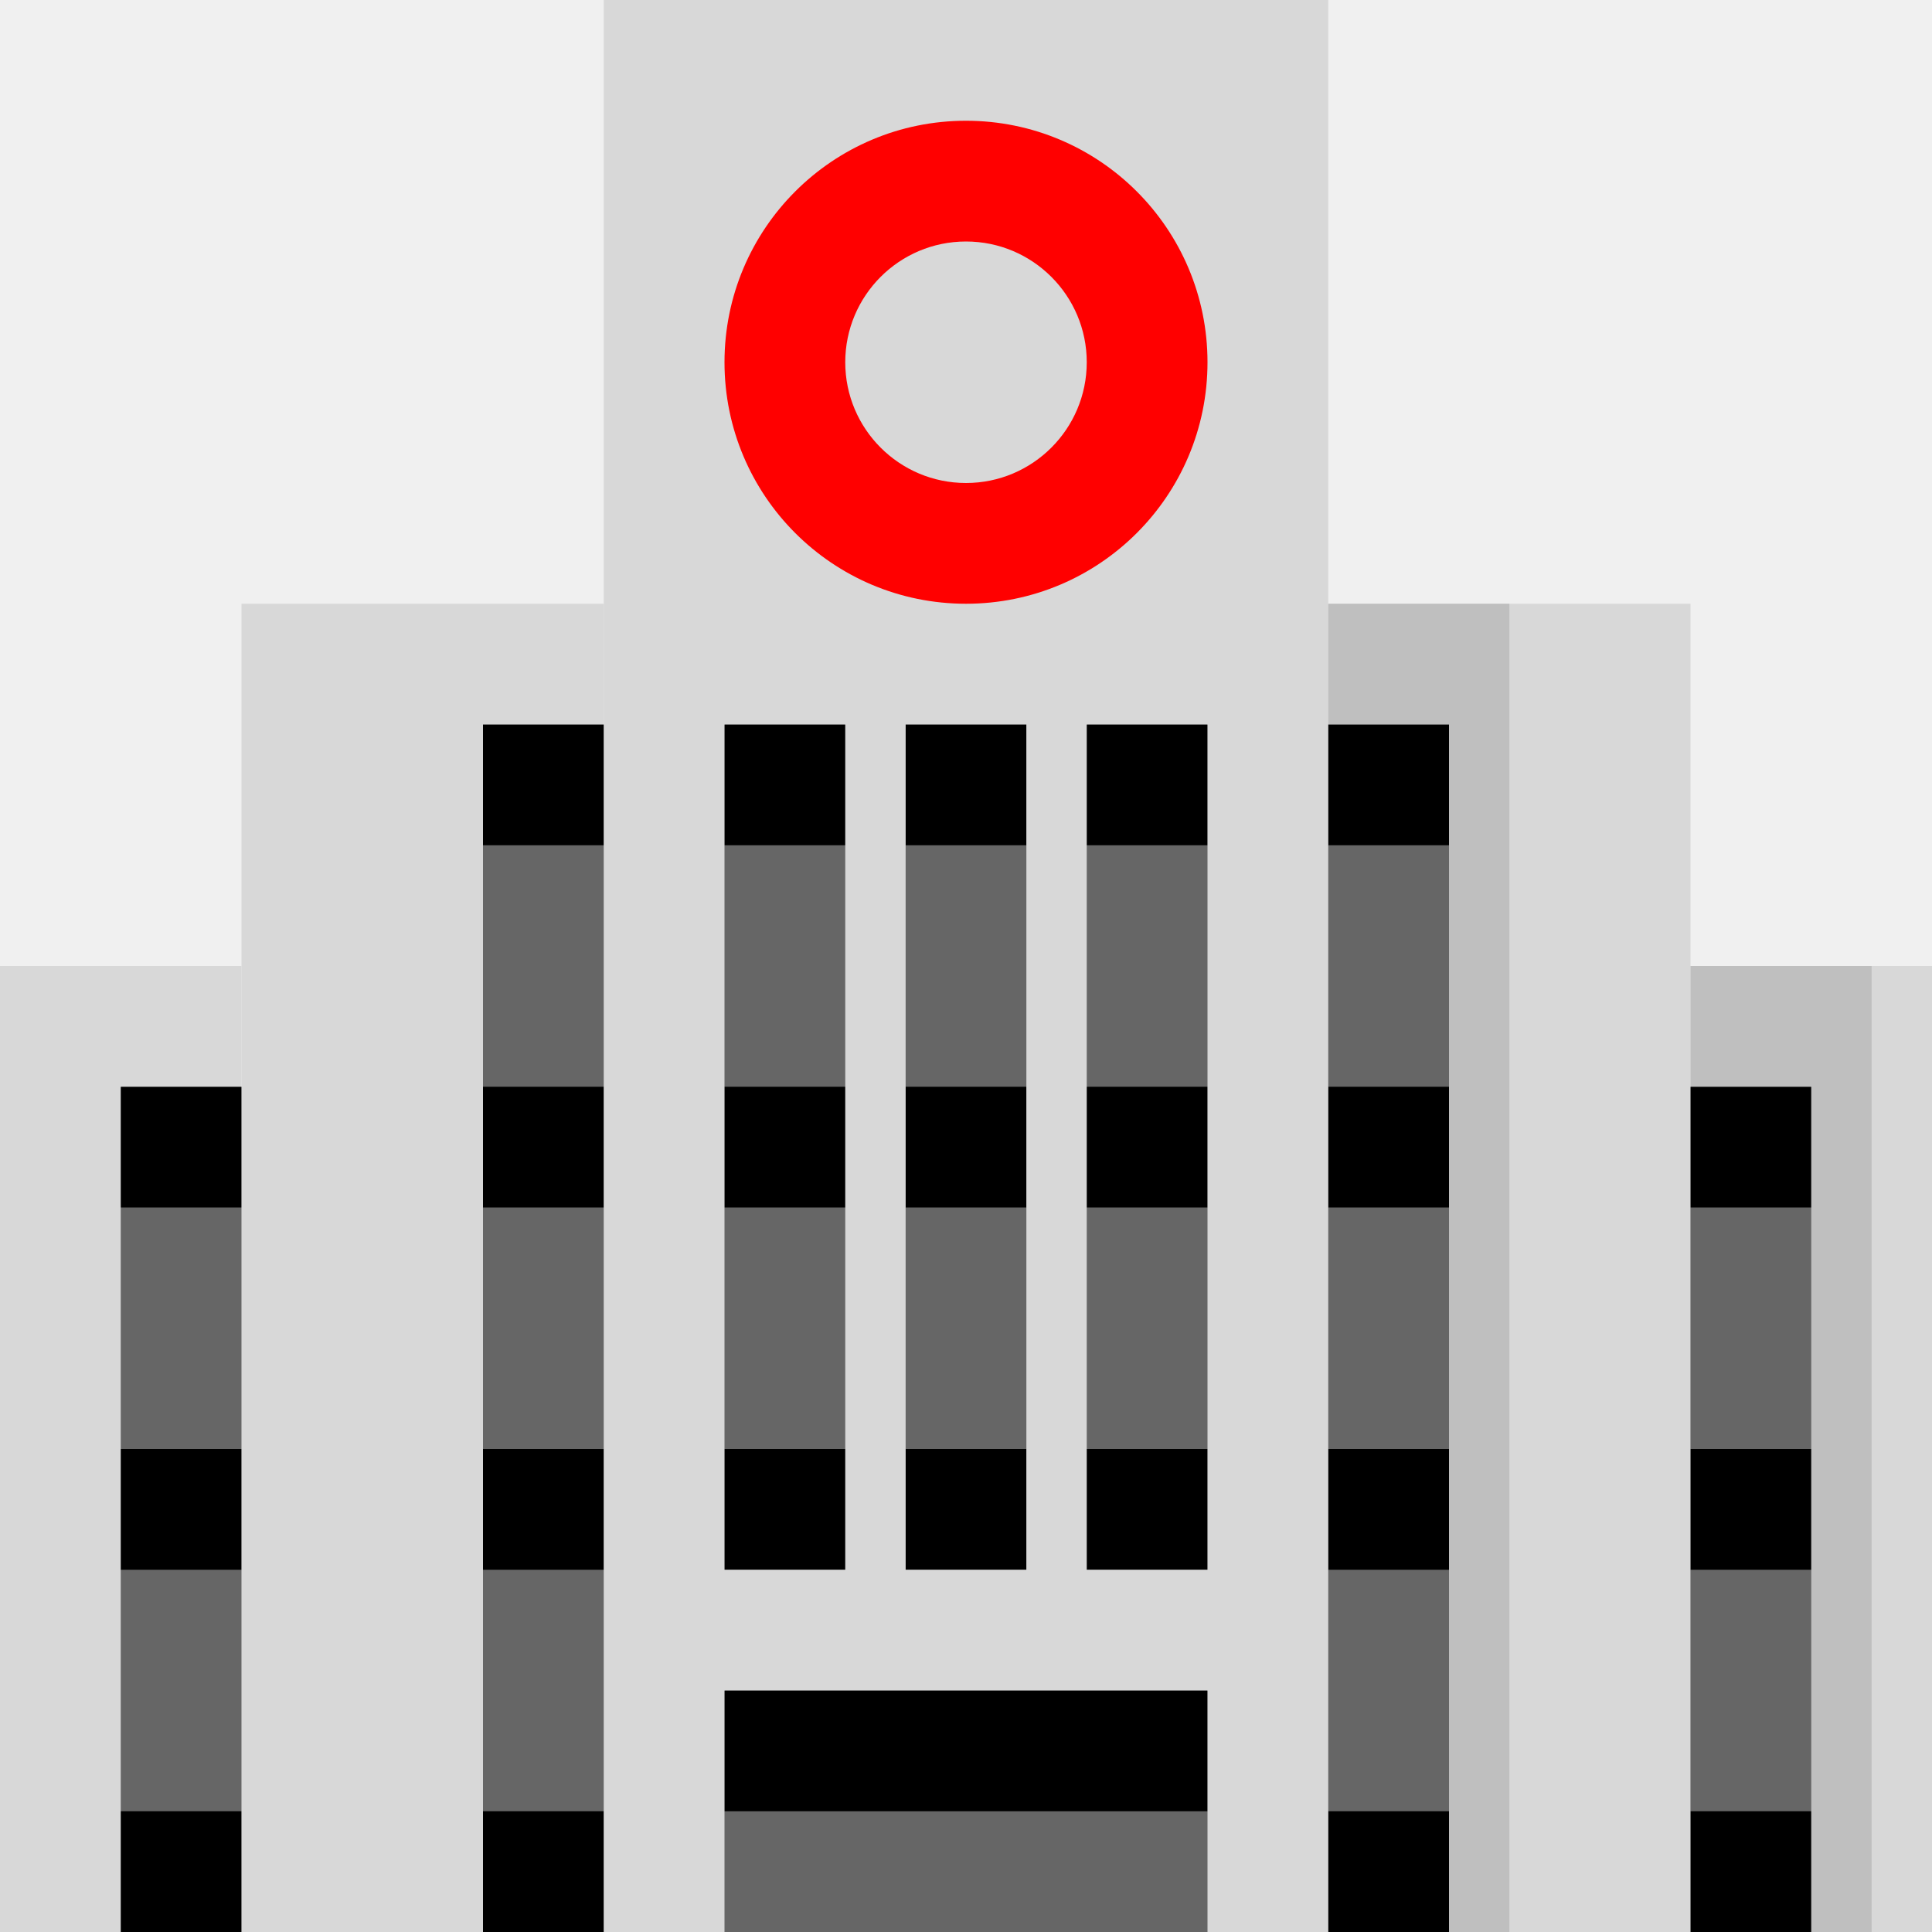
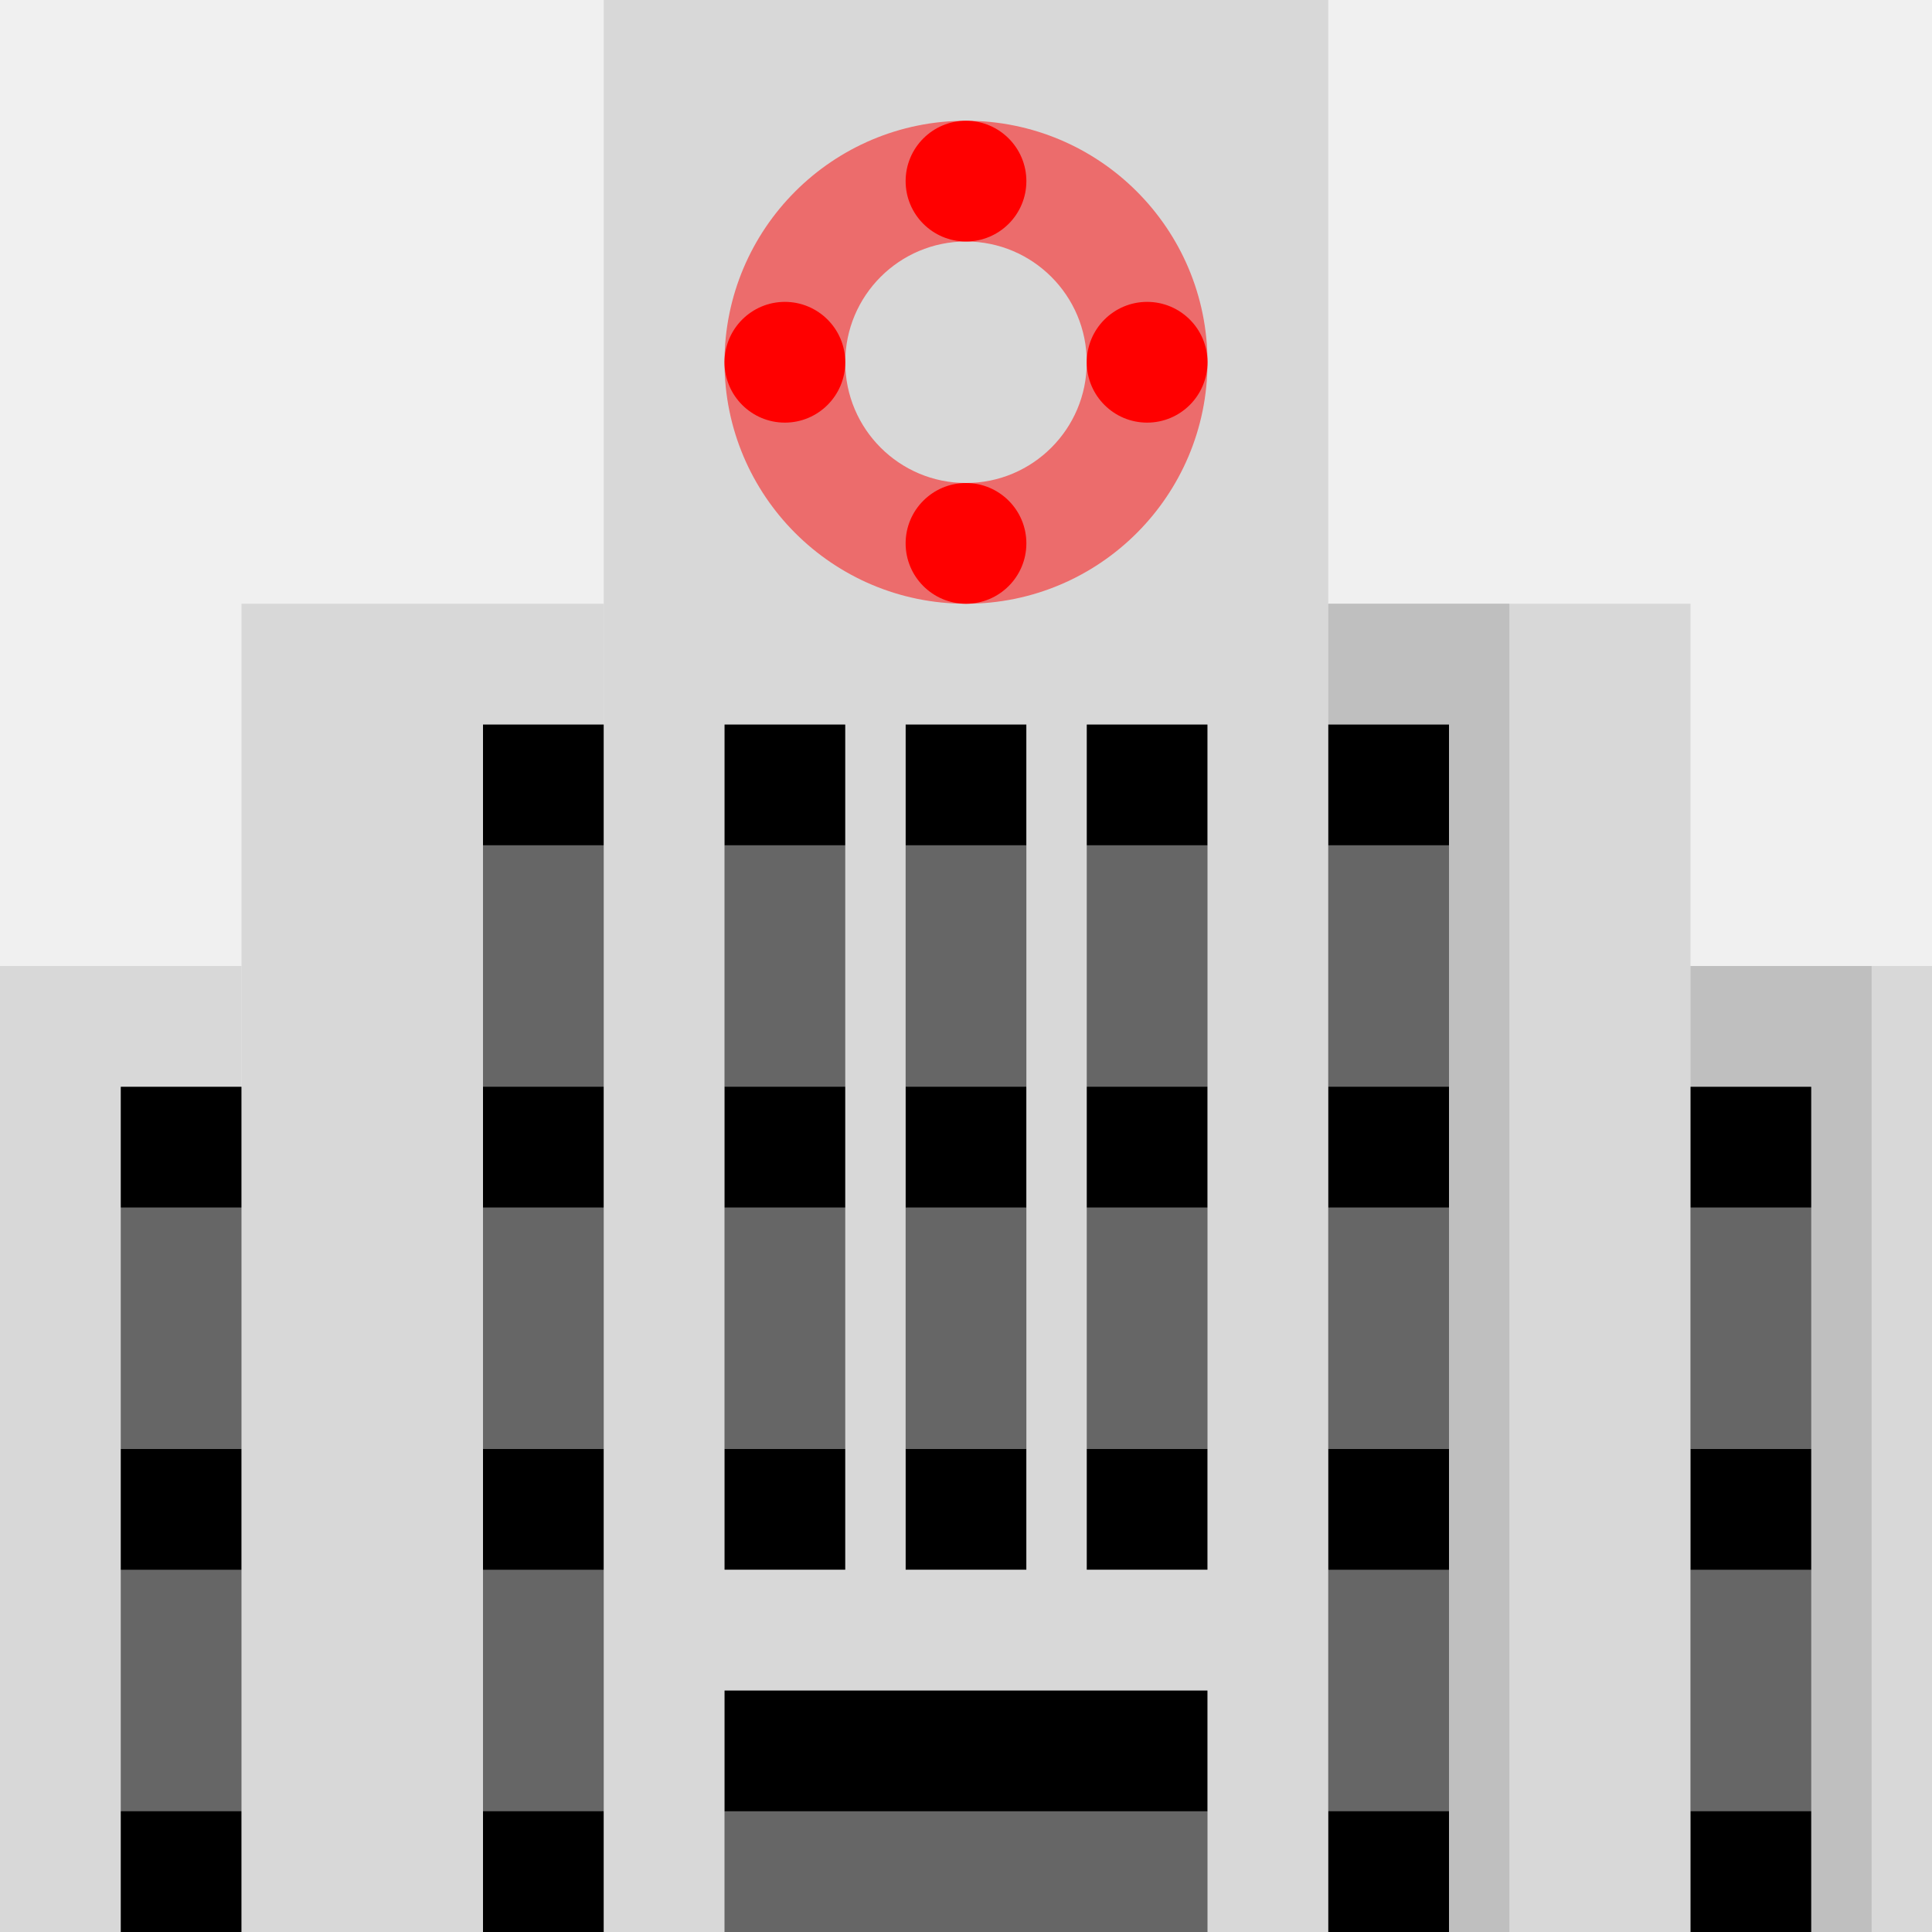
<svg xmlns="http://www.w3.org/2000/svg" xmlns:xlink="http://www.w3.org/1999/xlink" width="16px" height="16px" viewBox="0 0 16 16" version="1.1">
  <description>Created with Sketch.</description>
  <defs>
-     <path d="M5,0 L5,7 L6,7 L6,0 L5,0 Z M5,8 L5,10 L9,10 L9,8 L5,8 Z M8,0 L8,7 L9,7 L9,0 L8,0 Z M6.5,0 L6.5,7 L7.5,7 L7.5,0 L6.5,0 Z M10,0 L10,10 L11,10 L11,0 L10,0 Z M13,3 L13,10 L14,10 L14,3 L13,3 Z M0,3 L0,10 L1,10 L1,3 L0,3 Z M3,0 L3,10 L4,10 L4,0 L3,0 Z" id="path-1" />
+     <rect id="path-1" x="0" y="0" width="16" height="16" />
+     <path d="M5,0 L5,7 L6,7 L6,0 L5,0 Z M5,8 L5,10 L9,10 L9,8 L5,8 Z M8,0 L8,7 L9,7 L9,0 L8,0 Z M6.5,0 L6.5,7 L7.5,7 L7.5,0 L6.5,0 Z M10,0 L10,10 L11,10 L11,0 L10,0 Z M13,3 L13,10 L14,10 L14,3 L13,3 Z M0,3 L0,10 L1,10 L1,3 L0,3 Z M3,0 L3,10 L4,10 L4,0 L3,0 Z" id="path-3" />
  </defs>
  <g id="Page-1" stroke="none" stroke-width="1" fill="none" fill-rule="evenodd">
-     <g id="Slices" />
-     <g id="Municipal-Government">
-       <g id="Building" fill="#D8D8D8">
-         <rect id="Rectangle-4" x="5" y="0" width="6" height="16" />
-         <rect id="Rectangle-9" x="14" y="8" width="2" height="8" />
-         <rect id="Rectangle-7" x="0" y="8" width="2" height="8" />
-         <rect id="Rectangle-5" x="11" y="5" width="3" height="11" />
-         <rect id="Rectangle-18" x="2" y="5" width="3" height="11" />
-       </g>
-       <g id="Shadows" transform="translate(11, 5)" fill="#BFBFBF">
-         <rect id="Rectangle-6" x="0" y="0" width="1.5" height="11" />
-         <rect id="Rectangle-8" x="3" y="3" width="1.5" height="8" />
-       </g>
-       <g id="Windows" transform="translate(1, 6)">
+     <g id="Organizations" transform="translate(-96, 0)">
+       <g id="Municipal-Government" transform="translate(96, 0)">
        <mask id="mask-2" fill="white">
          <use xlink:href="#path-1" />
        </mask>
-         <use id="Windows-Light" fill="#666666" xlink:href="#path-1" />
-         <path d="M6.5,0 L6.5,1 L7.5,1 L7.5,0 L6.5,0 Z M5,0 L5,1 L6,1 L6,0 L5,0 Z M8,0 L8,1 L9,1 L9,0 L8,0 Z M6.5,3 L6.5,4 L7.5,4 L7.5,3 L6.5,3 Z M8,3 L8,4 L9,4 L9,3 L8,3 Z M5,3 L5,4 L6,4 L6,3 L5,3 Z M6.5,6 L6.5,7 L7.5,7 L7.5,6 L6.5,6 Z M8,6 L8,7 L9,7 L9,6 L8,6 Z M5,6 L5,7 L6,7 L6,6 L5,6 Z M3,0 L3,1 L4,1 L4,0 L3,0 Z M3,3 L3,4 L4,4 L4,3 L3,3 Z M3,6 L3,7 L4,7 L4,6 L3,6 Z M3,9 L3,10 L4,10 L4,9 L3,9 Z M10,0 L10,1 L11,1 L11,0 L10,0 Z M10,9 L10,10 L11,10 L11,9 L10,9 Z M10,3 L10,4 L11,4 L11,3 L10,3 Z M10,6 L10,7 L11,7 L11,6 L10,6 Z M13,3 L13,4 L14,4 L14,3 L13,3 Z M13,6 L13,7 L14,7 L14,6 L13,6 Z M13,9 L13,10 L14,10 L14,9 L13,9 Z M0,3 L0,4 L1,4 L1,3 L0,3 Z M0,6 L0,7 L1,7 L1,6 L0,6 Z M0,9 L0,10 L1,10 L1,9 L0,9 Z M5,8 L5,9 L9,9 L9,8 L5,8 Z" id="Windows-Dark" fill="#000000" mask="url(#mask-2)" />
+         <g id="Mask" />
+         <g id="Vancouver-City-Hall" mask="url(#mask-2)">
+           <g id="Building" fill="#D8D8D8">
+             <rect id="Rectangle-4" x="5" y="0" width="6" height="16" />
+             <rect id="Rectangle-9" x="14" y="8" width="2" height="8" />
+             <rect id="Rectangle-7" x="0" y="8" width="2" height="8" />
+             <rect id="Rectangle-5" x="11" y="5" width="3" height="11" />
+             <rect id="Rectangle-18" x="2" y="5" width="3" height="11" />
+           </g>
+           <g id="Shadows" transform="translate(11, 5)" fill="#BFBFBF">
+             <rect id="Rectangle-6" x="0" y="0" width="1.5" height="11" />
+             <rect id="Rectangle-8" x="3" y="3" width="1.5" height="8" />
+           </g>
+           <g id="Windows" transform="translate(1, 6)">
+             <mask id="mask-4" fill="white">
+               <use xlink:href="#path-3" />
+             </mask>
+             <use id="Windows-Light" fill="#666666" xlink:href="#path-3" />
+             <path d="M6.5,0 L6.5,1 L7.5,1 L7.5,0 L6.5,0 Z M5,0 L5,1 L6,1 L6,0 L5,0 Z M8,0 L8,1 L9,1 L9,0 L8,0 Z M6.5,3 L6.5,4 L7.5,4 L7.5,3 L6.5,3 Z M8,3 L8,4 L9,4 L9,3 L8,3 Z M5,3 L5,4 L6,4 L6,3 L5,3 Z M6.5,6 L6.5,7 L7.5,7 L7.5,6 L6.5,6 Z M8,6 L8,7 L9,7 L9,6 L8,6 Z M5,6 L5,7 L6,7 L6,6 L5,6 Z M3,0 L3,1 L4,1 L4,0 L3,0 Z M3,3 L3,4 L4,4 L4,3 L3,3 Z M3,6 L3,7 L4,7 L4,6 L3,6 Z M3,9 L3,10 L4,10 L4,9 L3,9 Z M10,0 L10,1 L11,1 L11,0 L10,0 Z M10,9 L10,10 L11,10 L11,9 L10,9 Z M10,3 L10,4 L11,4 L11,3 L10,3 Z M10,6 L10,7 L11,7 L11,6 L10,6 Z M13,3 L13,4 L14,4 L14,3 L13,3 Z M13,6 L13,7 L14,7 L14,6 L13,6 Z M13,9 L13,10 L14,10 L14,9 L13,9 Z M0,3 L0,4 L1,4 L1,3 L0,3 Z M0,6 L0,7 L1,7 L1,6 L0,6 Z M0,9 L0,10 L1,10 L1,9 L0,9 Z M5,8 L5,9 L9,9 L9,8 L5,8 Z" id="Windows-Dark" fill="#000000" mask="url(#mask-4)" />
+           </g>
+           <path d="M10,3 C10,1.895 9.105,1 8,1 C6.895,1 6,1.895 6,3 C6,4.105 6.895,5 8,5 C9.105,5 10,4.105 10,3 Z M7,3 C7,2.448 7.448,2 8,2 C8.552,2 9,2.448 9,3 C9,3.552 8.552,4 8,4 C7.448,4 7,3.552 7,3 Z" id="Clock" opacity="0.5" fill="#FF0000" />
+           <path d="M8,2 C8.276,2 8.5,1.776 8.5,1.5 C8.5,1.224 8.276,1 8,1 C7.724,1 7.5,1.224 7.5,1.5 C7.5,1.776 7.724,2 8,2 Z M6.5,3.5 C6.776,3.5 7,3.276 7,3 C7,2.724 6.776,2.5 6.5,2.5 C6.224,2.5 6,2.724 6,3 C6,3.276 6.224,3.5 6.5,3.5 Z M8,5 C8.276,5 8.5,4.776 8.5,4.5 C8.5,4.224 8.276,4 8,4 C7.724,4 7.5,4.224 7.5,4.5 C7.5,4.776 7.724,5 8,5 Z M9.5,3.5 C9.776,3.5 10,3.276 10,3 C10,2.724 9.776,2.5 9.5,2.5 C9.224,2.5 9,2.724 9,3 C9,3.276 9.224,3.5 9.5,3.5 Z" id="Clock-Directions" fill="#FF0000" />
+         </g>
      </g>
-       <path d="M10,3 C10,1.895 9.105,1 8,1 C6.895,1 6,1.895 6,3 C6,4.105 6.895,5 8,5 C9.105,5 10,4.105 10,3 Z M7,3 C7,2.448 7.448,2 8,2 C8.552,2 9,2.448 9,3 C9,3.552 8.552,4 8,4 C7.448,4 7,3.552 7,3 Z" id="Clock" fill="#FF0000" />
    </g>
  </g>
</svg>
